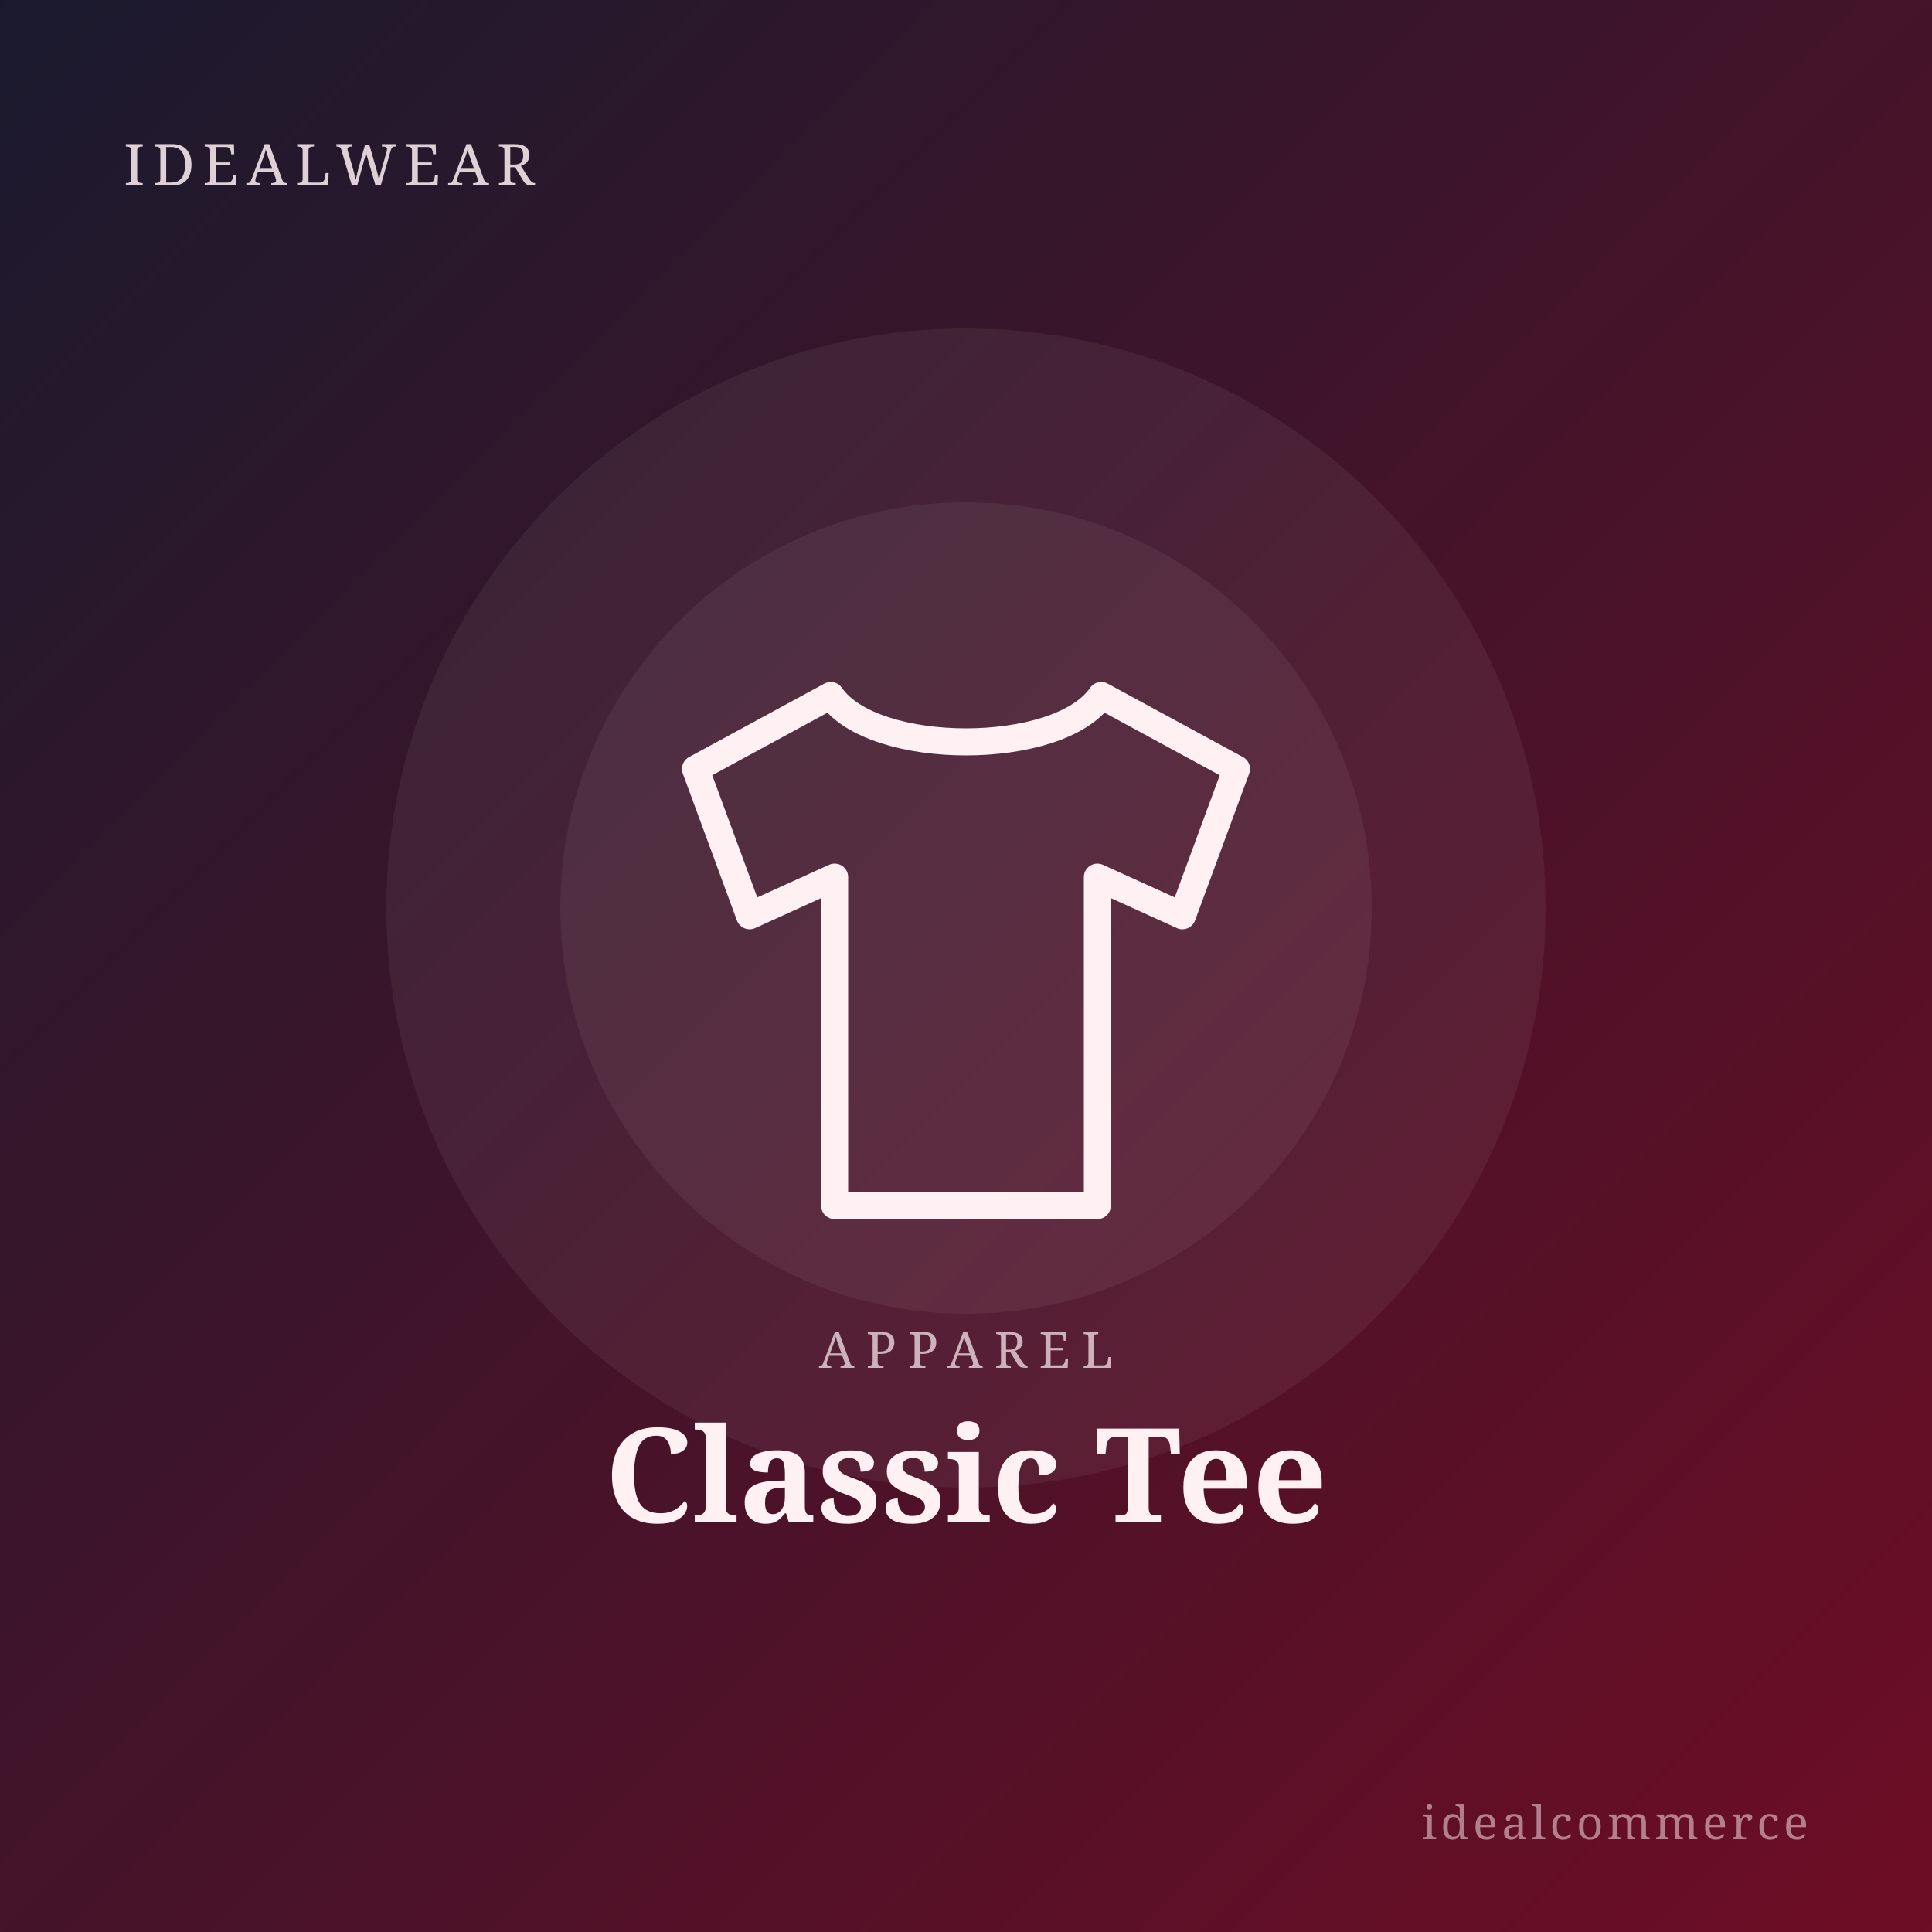
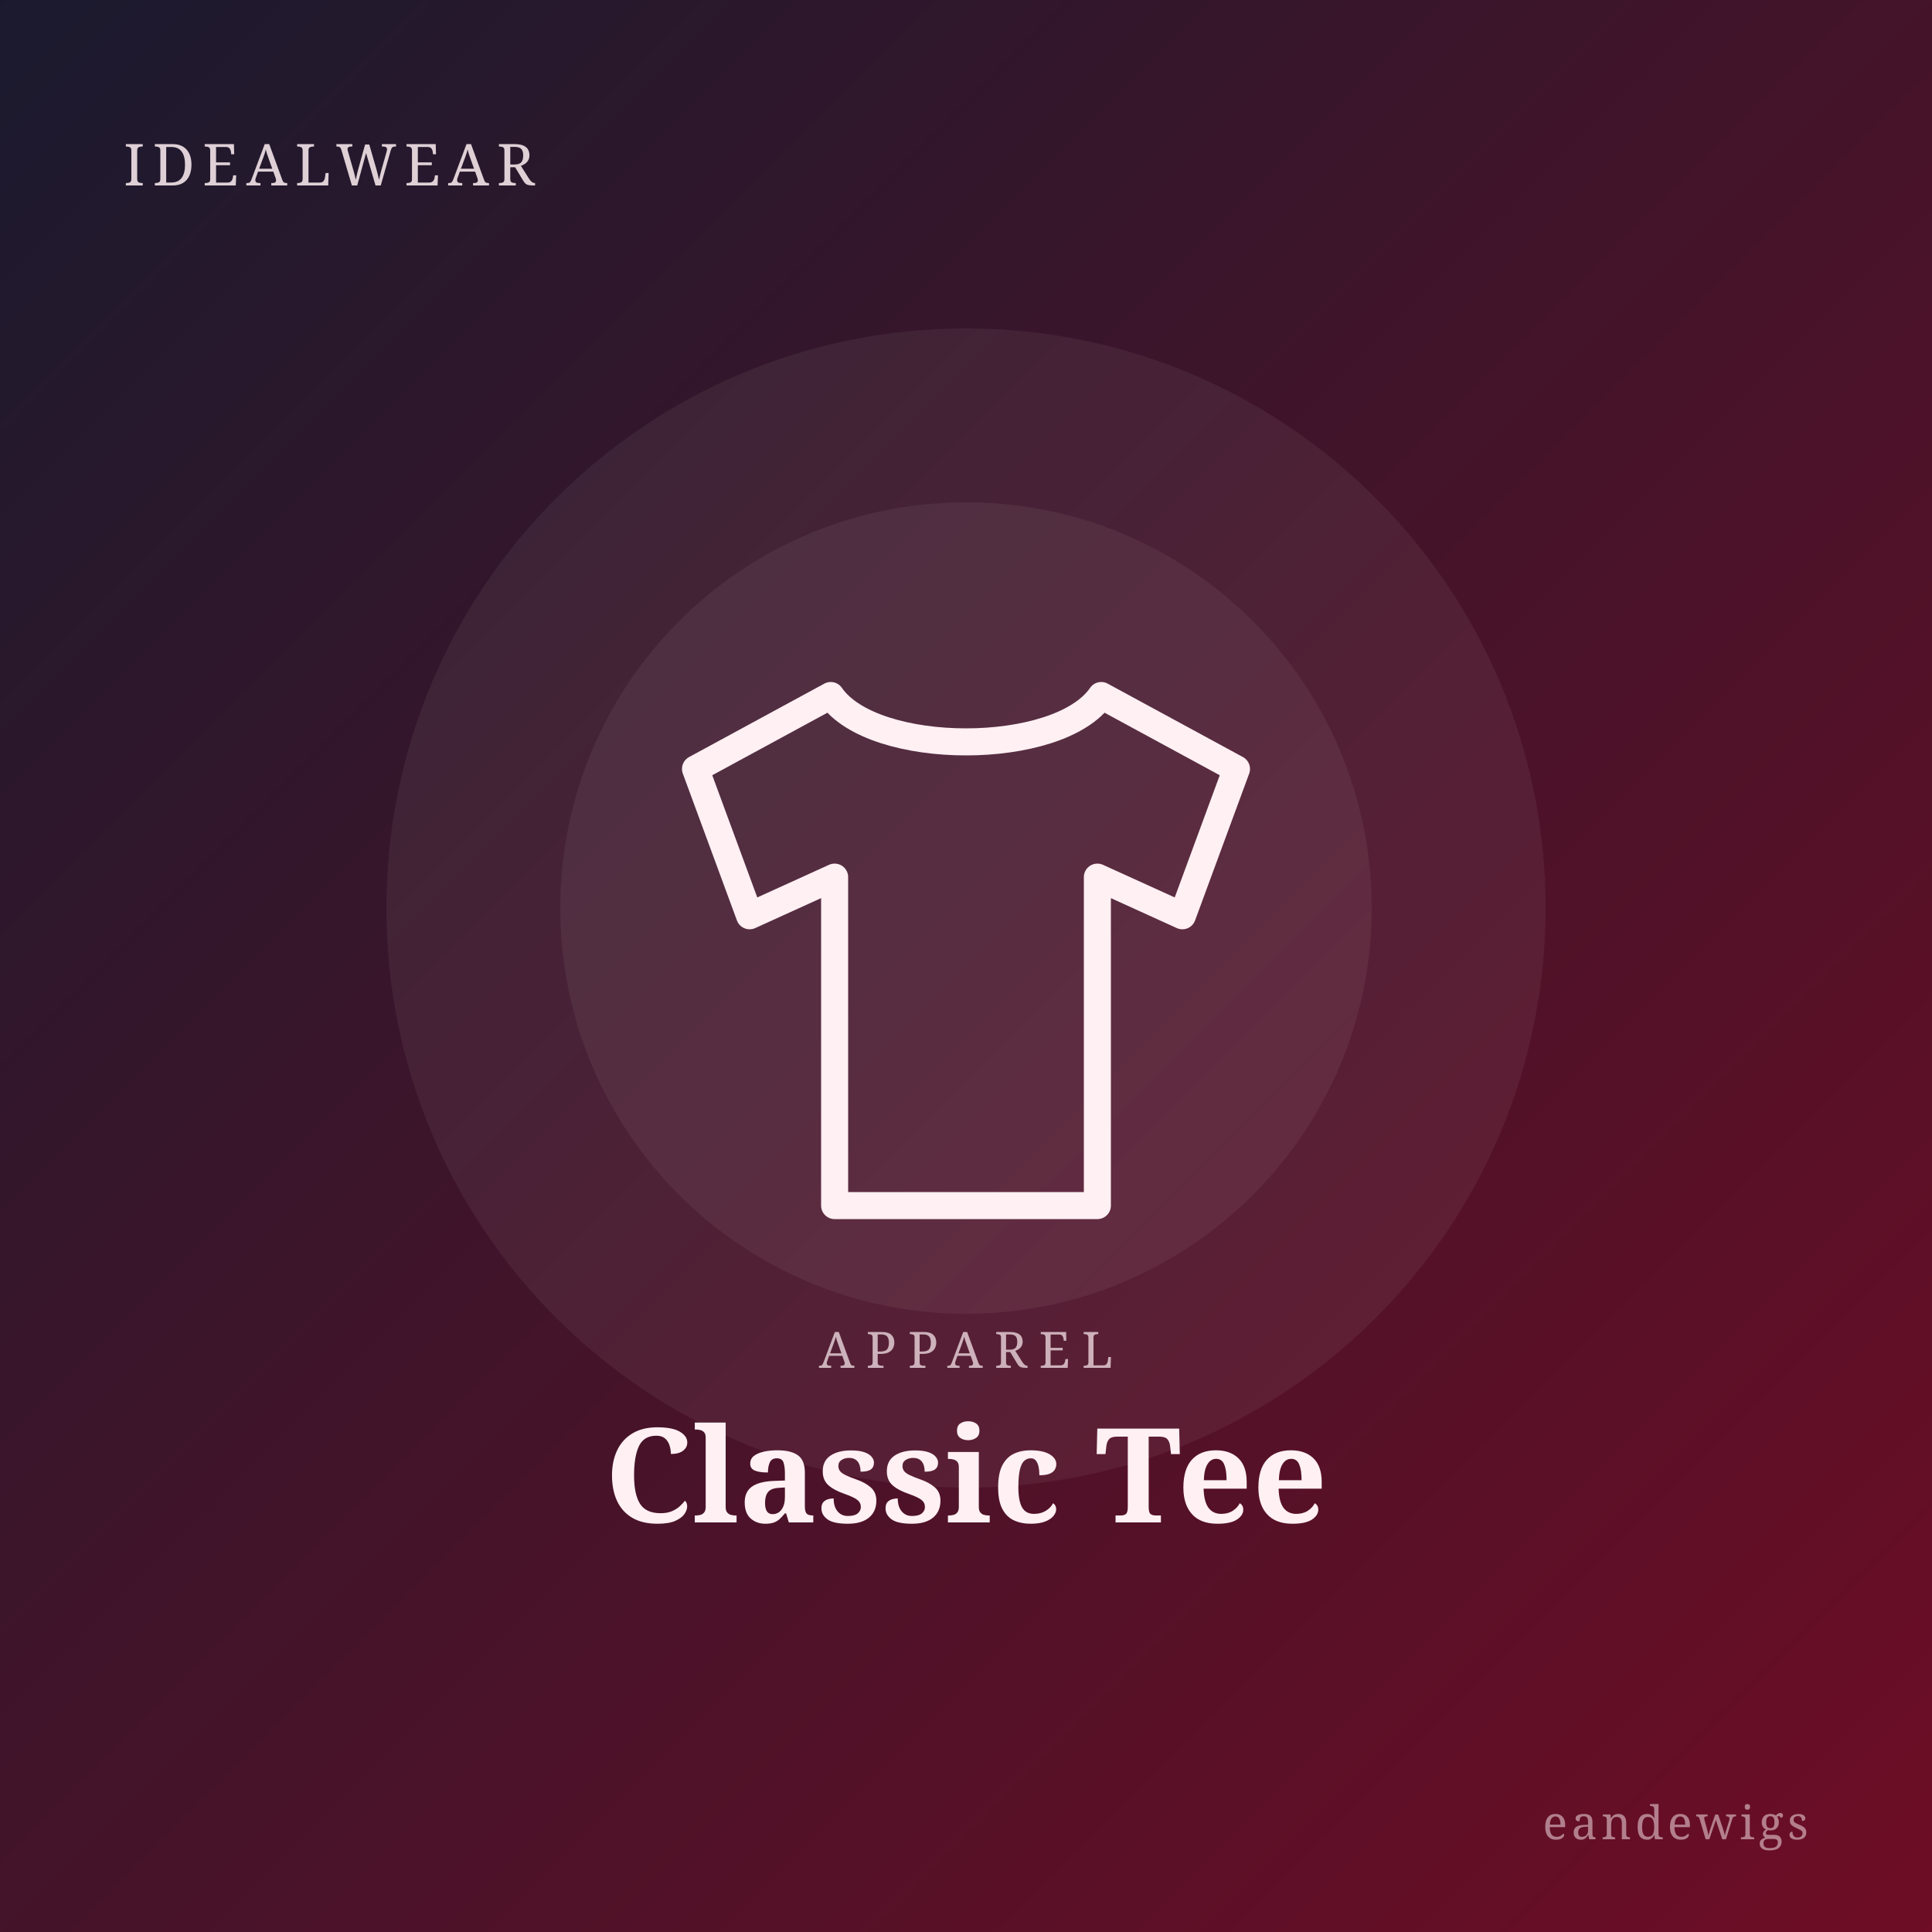
<svg xmlns="http://www.w3.org/2000/svg" width="1000" height="1000" viewBox="0 0 1000 1000" role="img" aria-label="Classic Tee">
  <defs>
    <linearGradient id="bg" x1="0" y1="0" x2="1" y2="1">
      <stop offset="0" stop-color="#1A1A2E" />
      <stop offset="1" stop-color="#6E0D25" />
    </linearGradient>
  </defs>
  <rect width="1000" height="1000" fill="url(#bg)" />
  <circle cx="500" cy="470" r="300" fill="#FFF0F3" opacity="0.06" />
  <circle cx="500" cy="470" r="210" fill="#FFF0F3" opacity="0.06" />
  <path d="M430 360 L360 398 L388 474 L432 454 L432 624 L568 624 L568 454 L612 474 L640 398 L570 360            C548 392 452 392 430 360 Z" fill="none" stroke="#FFF0F3" stroke-width="14" stroke-linecap="round" stroke-linejoin="round" />
  <text x="64" y="96" fill="#FFF0F3" font-family="Georgia, serif" font-size="30" letter-spacing="4" opacity="0.85">IDEALWEAR</text>
  <text x="500" y="708" text-anchor="middle" fill="#FFF0F3" font-family="Georgia, serif" font-size="26" letter-spacing="6" opacity="0.7">APPAREL</text>
  <text x="500" y="788" text-anchor="middle" fill="#FFF0F3" font-family="Georgia, serif" font-size="68" font-weight="700">Classic Tee</text>
-   <text x="936" y="952" text-anchor="end" fill="#FFF0F3" font-family="Georgia, serif" font-size="24" letter-spacing="2" opacity="0.5">idealcommerce</text>
+   <text x="936" y="952" text-anchor="end" fill="#FFF0F3" font-family="Georgia, serif" font-size="24" letter-spacing="2" opacity="0.5">eandewigs</text>
</svg>
